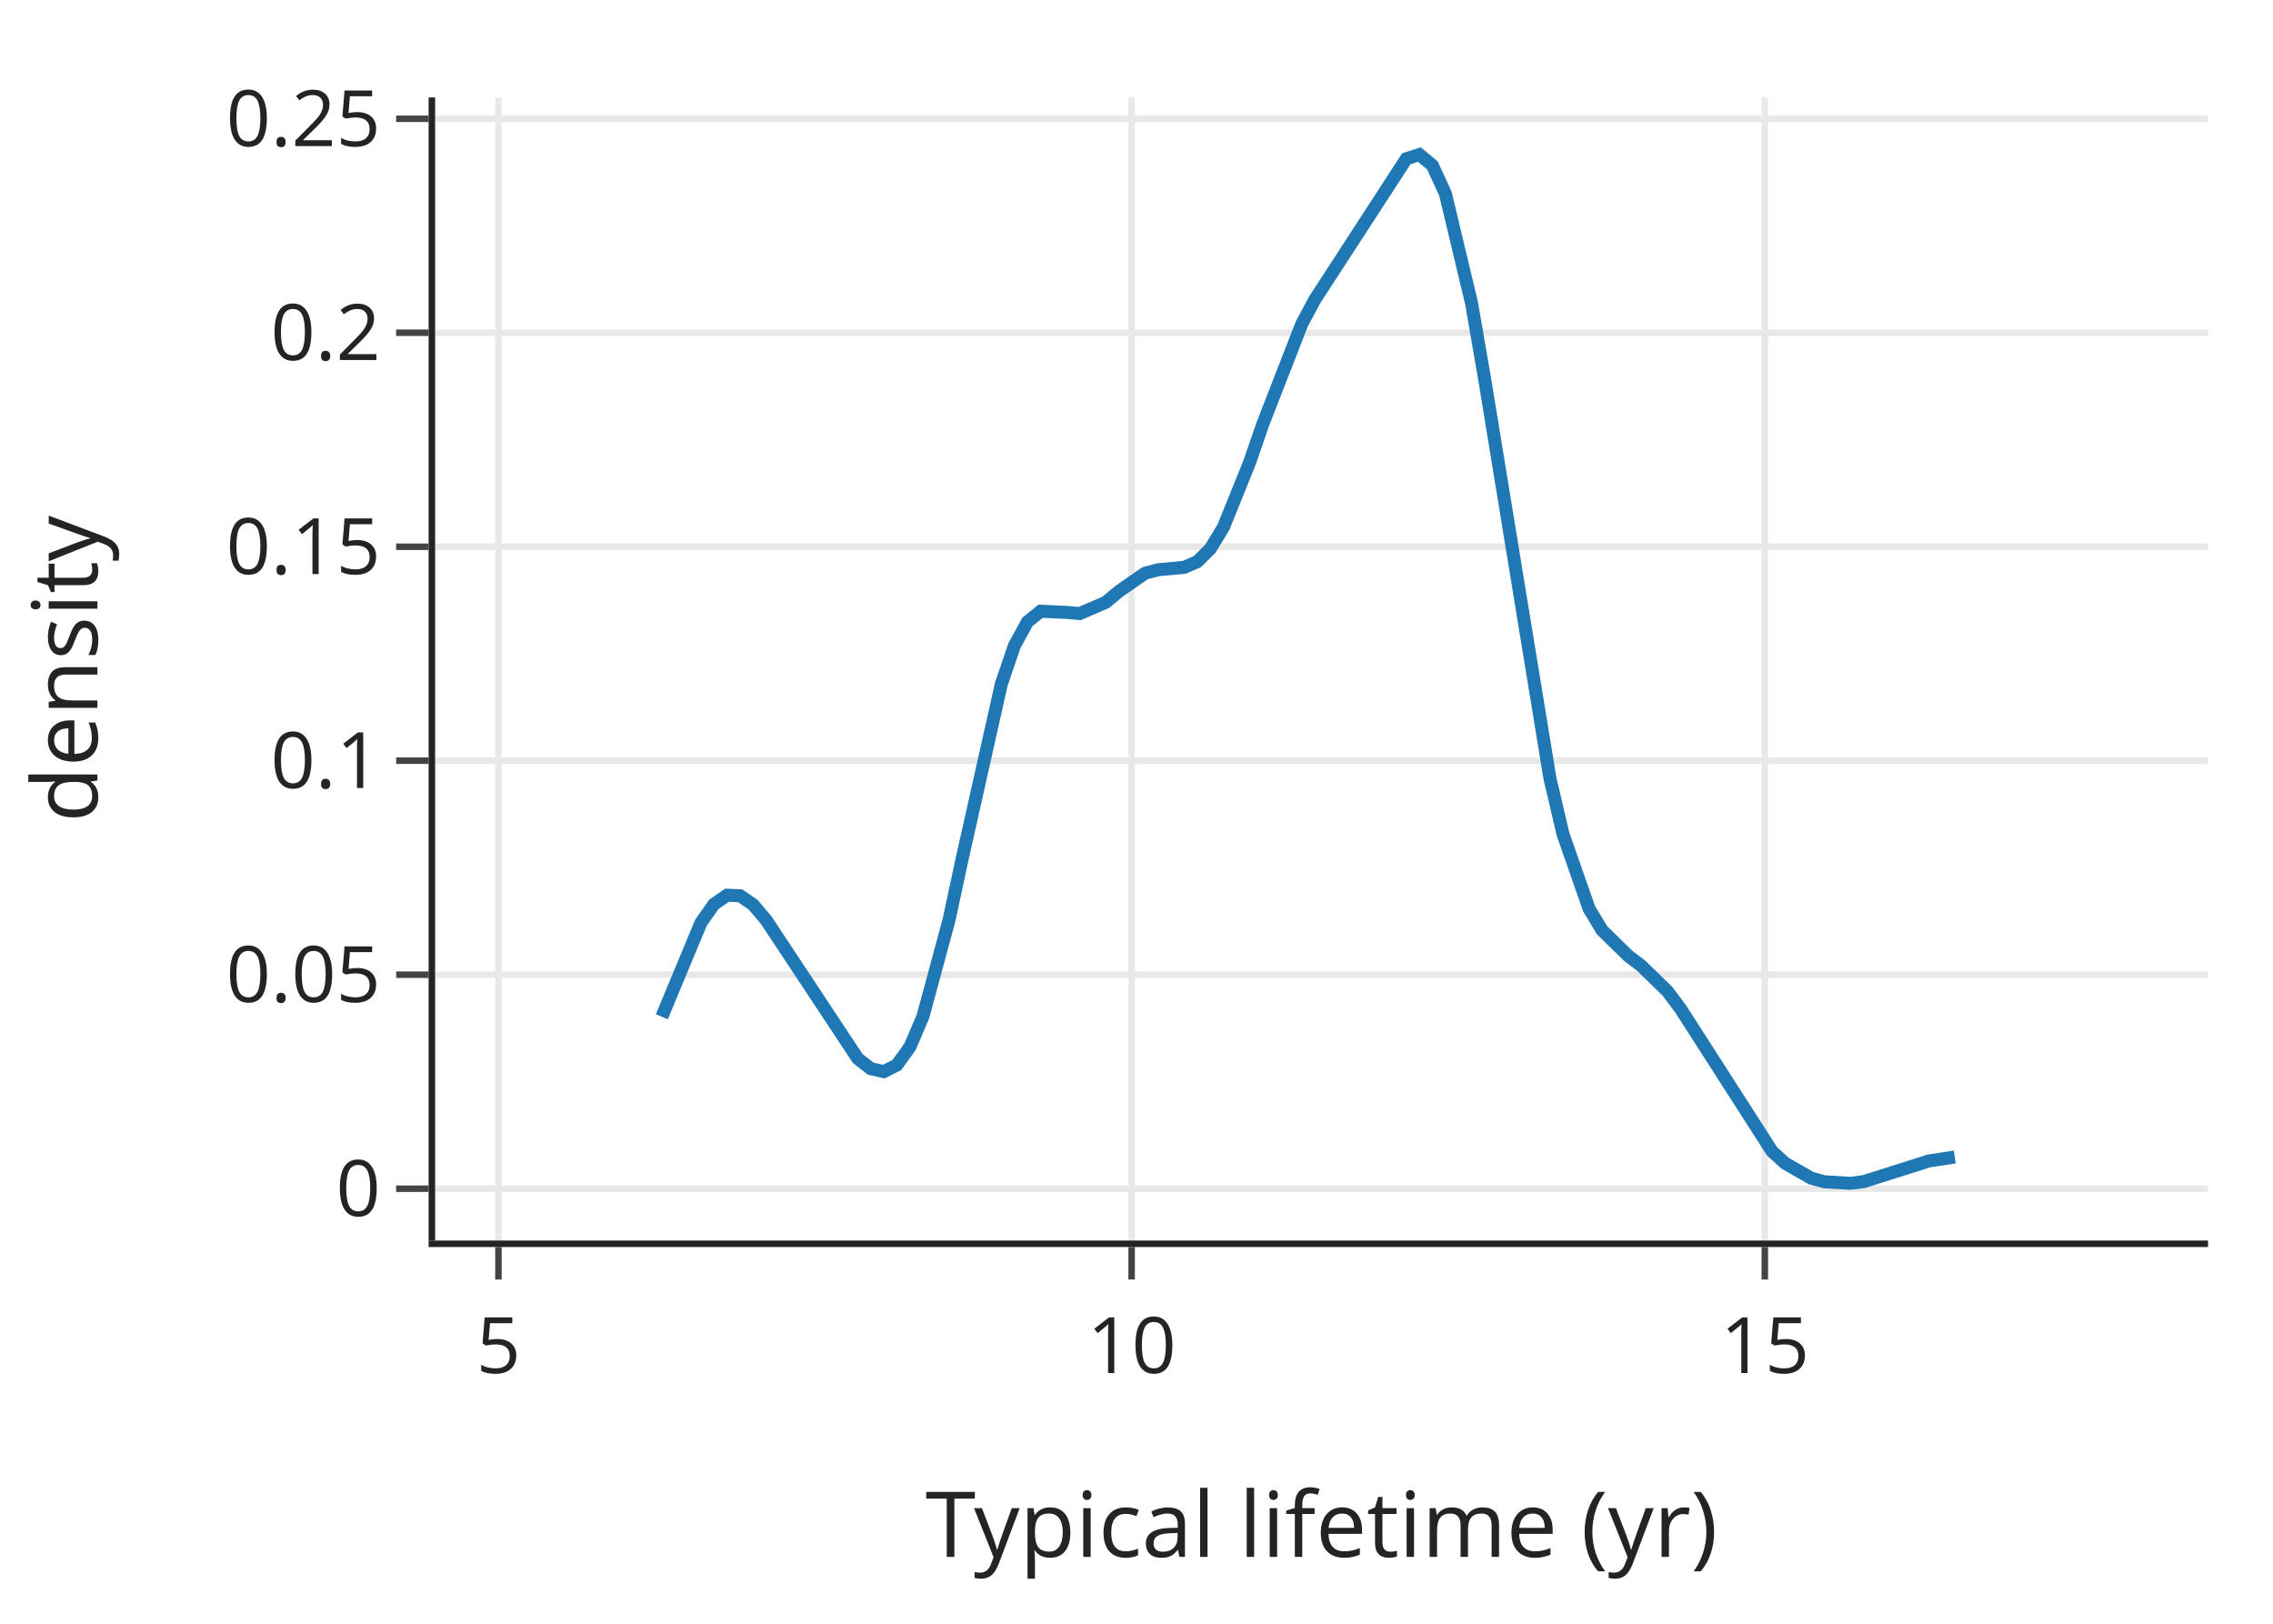
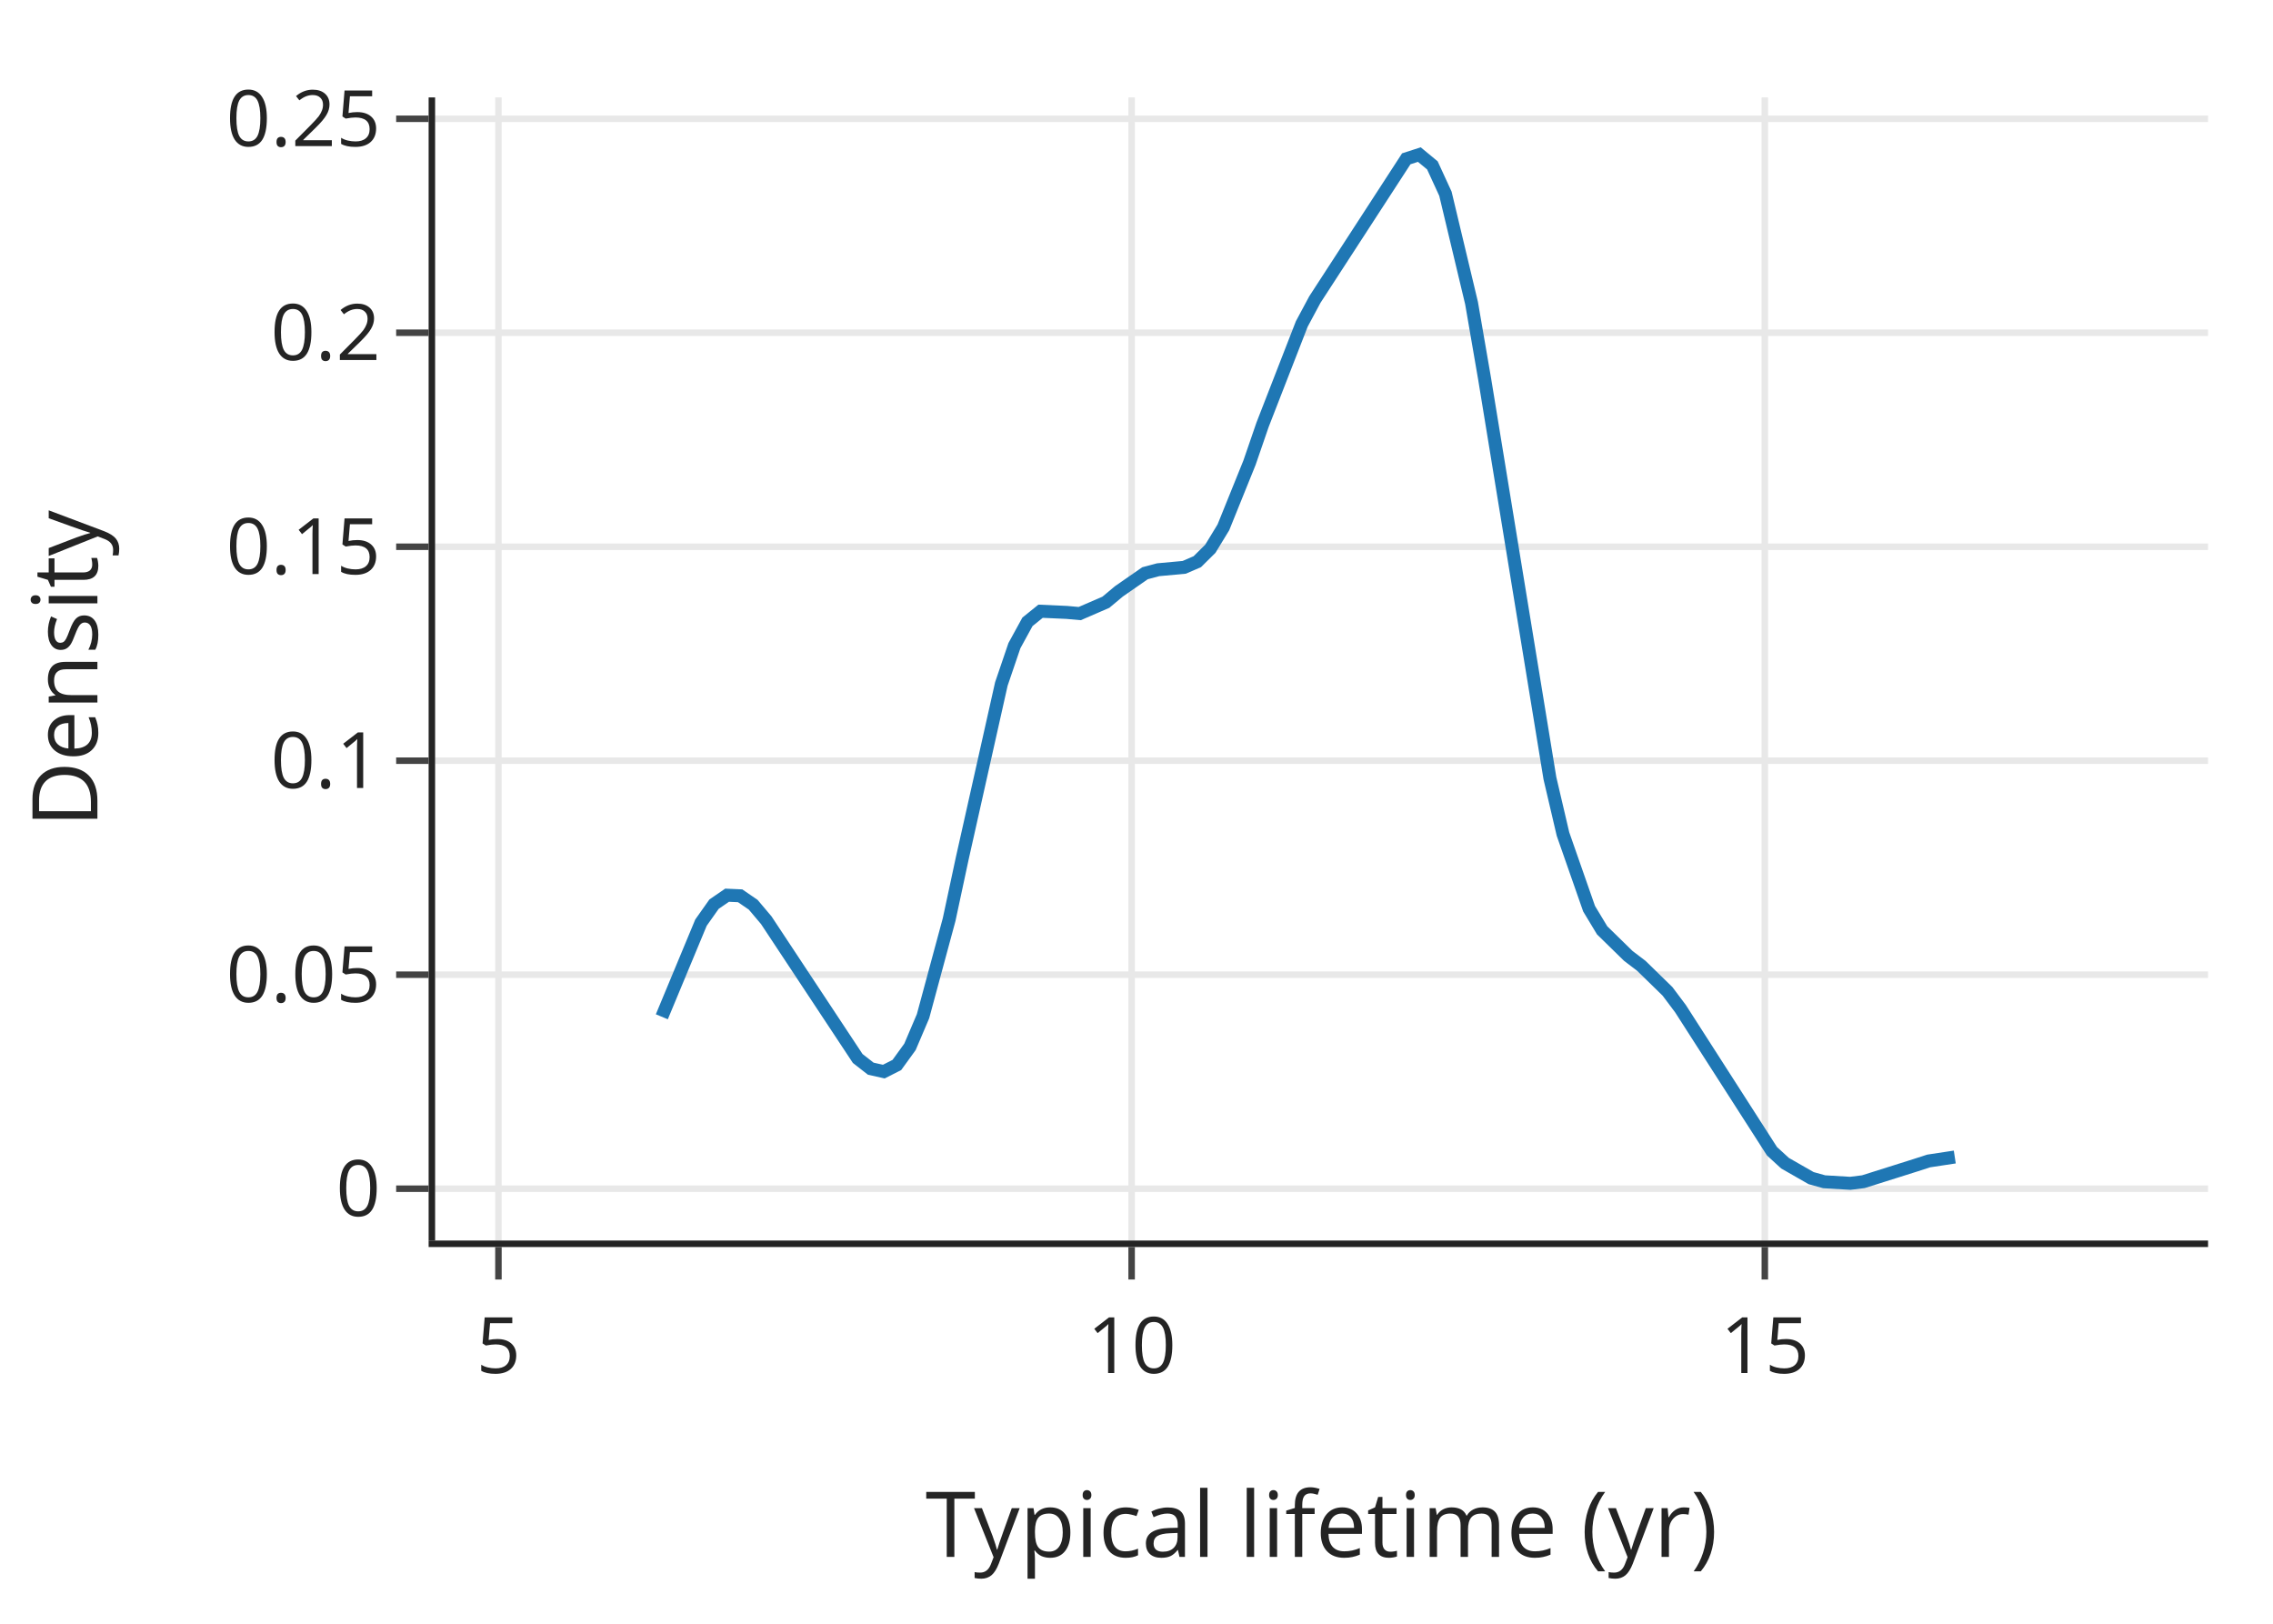
<svg xmlns="http://www.w3.org/2000/svg" class="main-svg" width="350" height="250" style="" viewBox="0 0 350 250">
  <rect x="0" y="0" width="350" height="250" style="fill: rgb(255, 255, 255); fill-opacity: 1;" />
-   <defs id="defs-16fdde">
+   <defs id="defs-c4a397">
    <g class="clips">
-       <clipPath id="clip16fddexyplot" class="plotclip">
+       <clipPath id="clipc4a397xyplot" class="plotclip">
        <rect width="273" height="176" />
      </clipPath>
-       <clipPath class="axesclip" id="clip16fddex">
+       <clipPath class="axesclip" id="clipc4a397x">
        <rect x="67" y="0" width="273" height="250" />
      </clipPath>
-       <clipPath class="axesclip" id="clip16fddey">
+       <clipPath class="axesclip" id="clipc4a397y">
        <rect x="0" y="15" width="350" height="176" />
      </clipPath>
-       <clipPath class="axesclip" id="clip16fddexy">
+       <clipPath class="axesclip" id="clipc4a397xy">
        <rect x="67" y="15" width="273" height="176" />
      </clipPath>
    </g>
    <g class="gradients" />
    <g class="patterns" />
  </defs>
  <g class="bglayer" />
  <g class="layer-below">
    <g class="imagelayer" />
    <g class="shapelayer" />
  </g>
  <g class="cartesianlayer">
    <g class="subplot xy">
      <g class="layer-subplot">
        <g class="shapelayer" />
        <g class="imagelayer" />
      </g>
      <g class="gridlayer">
        <g class="x">
          <path class="xgrid crisp" transform="translate(76.75,0)" d="M0,15v176" style="stroke: rgb(232, 232, 232); stroke-opacity: 1; stroke-width: 1px;" />
          <path class="xgrid crisp" transform="translate(174.25,0)" d="M0,15v176" style="stroke: rgb(232, 232, 232); stroke-opacity: 1; stroke-width: 1px;" />
          <path class="xgrid crisp" transform="translate(271.75,0)" d="M0,15v176" style="stroke: rgb(232, 232, 232); stroke-opacity: 1; stroke-width: 1px;" />
        </g>
        <g class="y">
          <path class="ygrid crisp" transform="translate(0,183.02)" d="M67,0h273" style="stroke: rgb(232, 232, 232); stroke-opacity: 1; stroke-width: 1px;" />
          <path class="ygrid crisp" transform="translate(0,150.07)" d="M67,0h273" style="stroke: rgb(232, 232, 232); stroke-opacity: 1; stroke-width: 1px;" />
          <path class="ygrid crisp" transform="translate(0,117.12)" d="M67,0h273" style="stroke: rgb(232, 232, 232); stroke-opacity: 1; stroke-width: 1px;" />
          <path class="ygrid crisp" transform="translate(0,84.18)" d="M67,0h273" style="stroke: rgb(232, 232, 232); stroke-opacity: 1; stroke-width: 1px;" />
          <path class="ygrid crisp" transform="translate(0,51.23)" d="M67,0h273" style="stroke: rgb(232, 232, 232); stroke-opacity: 1; stroke-width: 1px;" />
          <path class="ygrid crisp" transform="translate(0,18.29)" d="M67,0h273" style="stroke: rgb(232, 232, 232); stroke-opacity: 1; stroke-width: 1px;" />
        </g>
      </g>
      <g class="zerolinelayer" />
      <path class="xlines-below" />
      <path class="ylines-below" />
      <g class="overlines-below" />
      <g class="xaxislayer-below" />
      <g class="yaxislayer-below" />
      <g class="overaxes-below" />
-       <g class="plot" transform="translate(67,15)" clip-path="url(#clip16fddexyplot)">
+       <g class="plot" transform="translate(67,15)" clip-path="url(#clipc4a397xyplot)">
        <g class="scatterlayer mlayer">
-           <g class="trace scatter trace8e957a" style="stroke-miterlimit: 2; opacity: 1;">
+           <g class="trace scatter tracec8b01e" style="stroke-miterlimit: 2; opacity: 1;">
            <g class="fills" />
            <g class="errorbars" />
            <g class="lines">
              <path class="js-line" d="M34.91,141.55L40.94,127.05L42.95,124.21L44.96,122.83L46.97,122.92L48.98,124.3L50.99,126.68L65.07,147.97L67.08,149.54L69.09,149.99L71.1,148.97L73.12,146.18L75.13,141.46L79.15,126.58L81.16,117.2L87.19,90.31L89.2,84.41L91.21,80.74L93.23,79.11L97.25,79.29L99.26,79.47L103.28,77.73L105.29,76.05L109.31,73.26L111.33,72.72L115.35,72.35L117.36,71.48L119.37,69.49L121.38,66.19L125.4,56.24L127.41,50.4L133.45,34.88L135.46,31.13L149.54,9.45L151.55,8.8L153.56,10.46L155.57,14.83L159.59,31.66L161.6,43.31L171.66,104.83L173.67,113.41L177.69,124.91L179.7,128.24L183.72,132.17L185.73,133.7L189.76,137.63L191.77,140.31L205.85,162.25L207.86,164.09L211.88,166.39L213.89,166.95L217.91,167.19L219.92,166.94L227.97,164.4L229.98,163.75L234,163.14" style="vector-effect: non-scaling-stroke; fill: none; stroke: rgb(31, 119, 180); stroke-opacity: 1; stroke-width: 2px; opacity: 1;" />
            </g>
            <g class="points" />
            <g class="text" />
          </g>
        </g>
      </g>
      <g class="overplot" />
      <path class="xlines-above crisp" d="M66,191.5H340" style="fill: none; stroke-width: 1px; stroke: rgb(36, 36, 36); stroke-opacity: 1;" />
      <path class="ylines-above crisp" d="M66.5,15V191" style="fill: none; stroke-width: 1px; stroke: rgb(36, 36, 36); stroke-opacity: 1;" />
      <g class="overlines-above" />
      <g class="xaxislayer-above">
        <path class="xtick ticks crisp" d="M0,192v5" transform="translate(76.75,0)" style="stroke: rgb(68, 68, 68); stroke-opacity: 1; stroke-width: 1px;" />
        <path class="xtick ticks crisp" d="M0,192v5" transform="translate(174.25,0)" style="stroke: rgb(68, 68, 68); stroke-opacity: 1; stroke-width: 1px;" />
        <path class="xtick ticks crisp" d="M0,192v5" transform="translate(271.75,0)" style="stroke: rgb(68, 68, 68); stroke-opacity: 1; stroke-width: 1px;" />
        <g class="xtick">
          <text text-anchor="middle" x="0" y="211.4" transform="translate(76.75,0)" style="font-family: 'Open Sans', verdana, arial, sans-serif; font-size: 12px; fill: rgb(36, 36, 36); fill-opacity: 1; white-space: pre; opacity: 1;">5</text>
        </g>
        <g class="xtick">
          <text text-anchor="middle" x="0" y="211.4" style="font-family: 'Open Sans', verdana, arial, sans-serif; font-size: 12px; fill: rgb(36, 36, 36); fill-opacity: 1; white-space: pre; opacity: 1;" transform="translate(174.25,0)">10</text>
        </g>
        <g class="xtick">
          <text text-anchor="middle" x="0" y="211.4" style="font-family: 'Open Sans', verdana, arial, sans-serif; font-size: 12px; fill: rgb(36, 36, 36); fill-opacity: 1; white-space: pre; opacity: 1;" transform="translate(271.75,0)">15</text>
        </g>
      </g>
      <g class="yaxislayer-above">
        <path class="ytick ticks crisp" d="M66,0h-5" transform="translate(0,183.02)" style="stroke: rgb(68, 68, 68); stroke-opacity: 1; stroke-width: 1px;" />
        <path class="ytick ticks crisp" d="M66,0h-5" transform="translate(0,150.07)" style="stroke: rgb(68, 68, 68); stroke-opacity: 1; stroke-width: 1px;" />
        <path class="ytick ticks crisp" d="M66,0h-5" transform="translate(0,117.12)" style="stroke: rgb(68, 68, 68); stroke-opacity: 1; stroke-width: 1px;" />
        <path class="ytick ticks crisp" d="M66,0h-5" transform="translate(0,84.18)" style="stroke: rgb(68, 68, 68); stroke-opacity: 1; stroke-width: 1px;" />
        <path class="ytick ticks crisp" d="M66,0h-5" transform="translate(0,51.23)" style="stroke: rgb(68, 68, 68); stroke-opacity: 1; stroke-width: 1px;" />
        <path class="ytick ticks crisp" d="M66,0h-5" transform="translate(0,18.29)" style="stroke: rgb(68, 68, 68); stroke-opacity: 1; stroke-width: 1px;" />
        <g class="ytick">
          <text text-anchor="end" x="58.6" y="4.2" transform="translate(0,183.02)" style="font-family: 'Open Sans', verdana, arial, sans-serif; font-size: 12px; fill: rgb(36, 36, 36); fill-opacity: 1; white-space: pre; opacity: 1;">0</text>
        </g>
        <g class="ytick">
          <text text-anchor="end" x="58.6" y="4.2" style="font-family: 'Open Sans', verdana, arial, sans-serif; font-size: 12px; fill: rgb(36, 36, 36); fill-opacity: 1; white-space: pre; opacity: 1;" transform="translate(0,150.07)">0.05</text>
        </g>
        <g class="ytick">
          <text text-anchor="end" x="58.6" y="4.2" style="font-family: 'Open Sans', verdana, arial, sans-serif; font-size: 12px; fill: rgb(36, 36, 36); fill-opacity: 1; white-space: pre; opacity: 1;" transform="translate(0,117.12)">0.1</text>
        </g>
        <g class="ytick">
          <text text-anchor="end" x="58.6" y="4.2" style="font-family: 'Open Sans', verdana, arial, sans-serif; font-size: 12px; fill: rgb(36, 36, 36); fill-opacity: 1; white-space: pre; opacity: 1;" transform="translate(0,84.18)">0.15</text>
        </g>
        <g class="ytick">
          <text text-anchor="end" x="58.6" y="4.2" style="font-family: 'Open Sans', verdana, arial, sans-serif; font-size: 12px; fill: rgb(36, 36, 36); fill-opacity: 1; white-space: pre; opacity: 1;" transform="translate(0,51.23)">0.2</text>
        </g>
        <g class="ytick">
          <text text-anchor="end" x="58.6" y="4.2" style="font-family: 'Open Sans', verdana, arial, sans-serif; font-size: 12px; fill: rgb(36, 36, 36); fill-opacity: 1; white-space: pre; opacity: 1;" transform="translate(0,18.29)">0.25</text>
        </g>
      </g>
      <g class="overaxes-above" />
    </g>
  </g>
  <g class="polarlayer" />
  <g class="smithlayer" />
  <g class="ternarylayer" />
  <g class="geolayer" />
  <g class="funnelarealayer" />
  <g class="pielayer" />
  <g class="iciclelayer" />
  <g class="treemaplayer" />
  <g class="sunburstlayer" />
  <g class="glimages" />
-   <defs id="topdefs-16fdde">
+   <defs id="topdefs-c4a397">
    <g class="clips" />
  </defs>
  <g class="layer-above">
    <g class="imagelayer" />
    <g class="shapelayer" />
  </g>
  <g class="infolayer">
    <g class="g-gtitle" />
    <g class="g-xtitle">
      <text class="xtitle" x="203.5" y="239.706" text-anchor="middle" style="font-family: 'Open Sans', verdana, arial, sans-serif; font-size: 14px; fill: rgb(36, 36, 36); opacity: 1; font-weight: normal; white-space: pre;">Typical lifetime (yr)</text>
    </g>
    <g class="g-ytitle" transform="translate(4.987305,0)">
-       <text class="ytitle" transform="rotate(-90,10.0125,103)" x="10.013" y="103" text-anchor="middle" style="font-family: 'Open Sans', verdana, arial, sans-serif; font-size: 14px; fill: rgb(36, 36, 36); opacity: 1; font-weight: normal; white-space: pre;">density</text>
+       <text class="ytitle" transform="rotate(-90,10.0125,103)" x="10.013" y="103" text-anchor="middle" style="font-family: 'Open Sans', verdana, arial, sans-serif; font-size: 14px; fill: rgb(36, 36, 36); opacity: 1; font-weight: normal; white-space: pre;">Density</text>
    </g>
  </g>
</svg>
